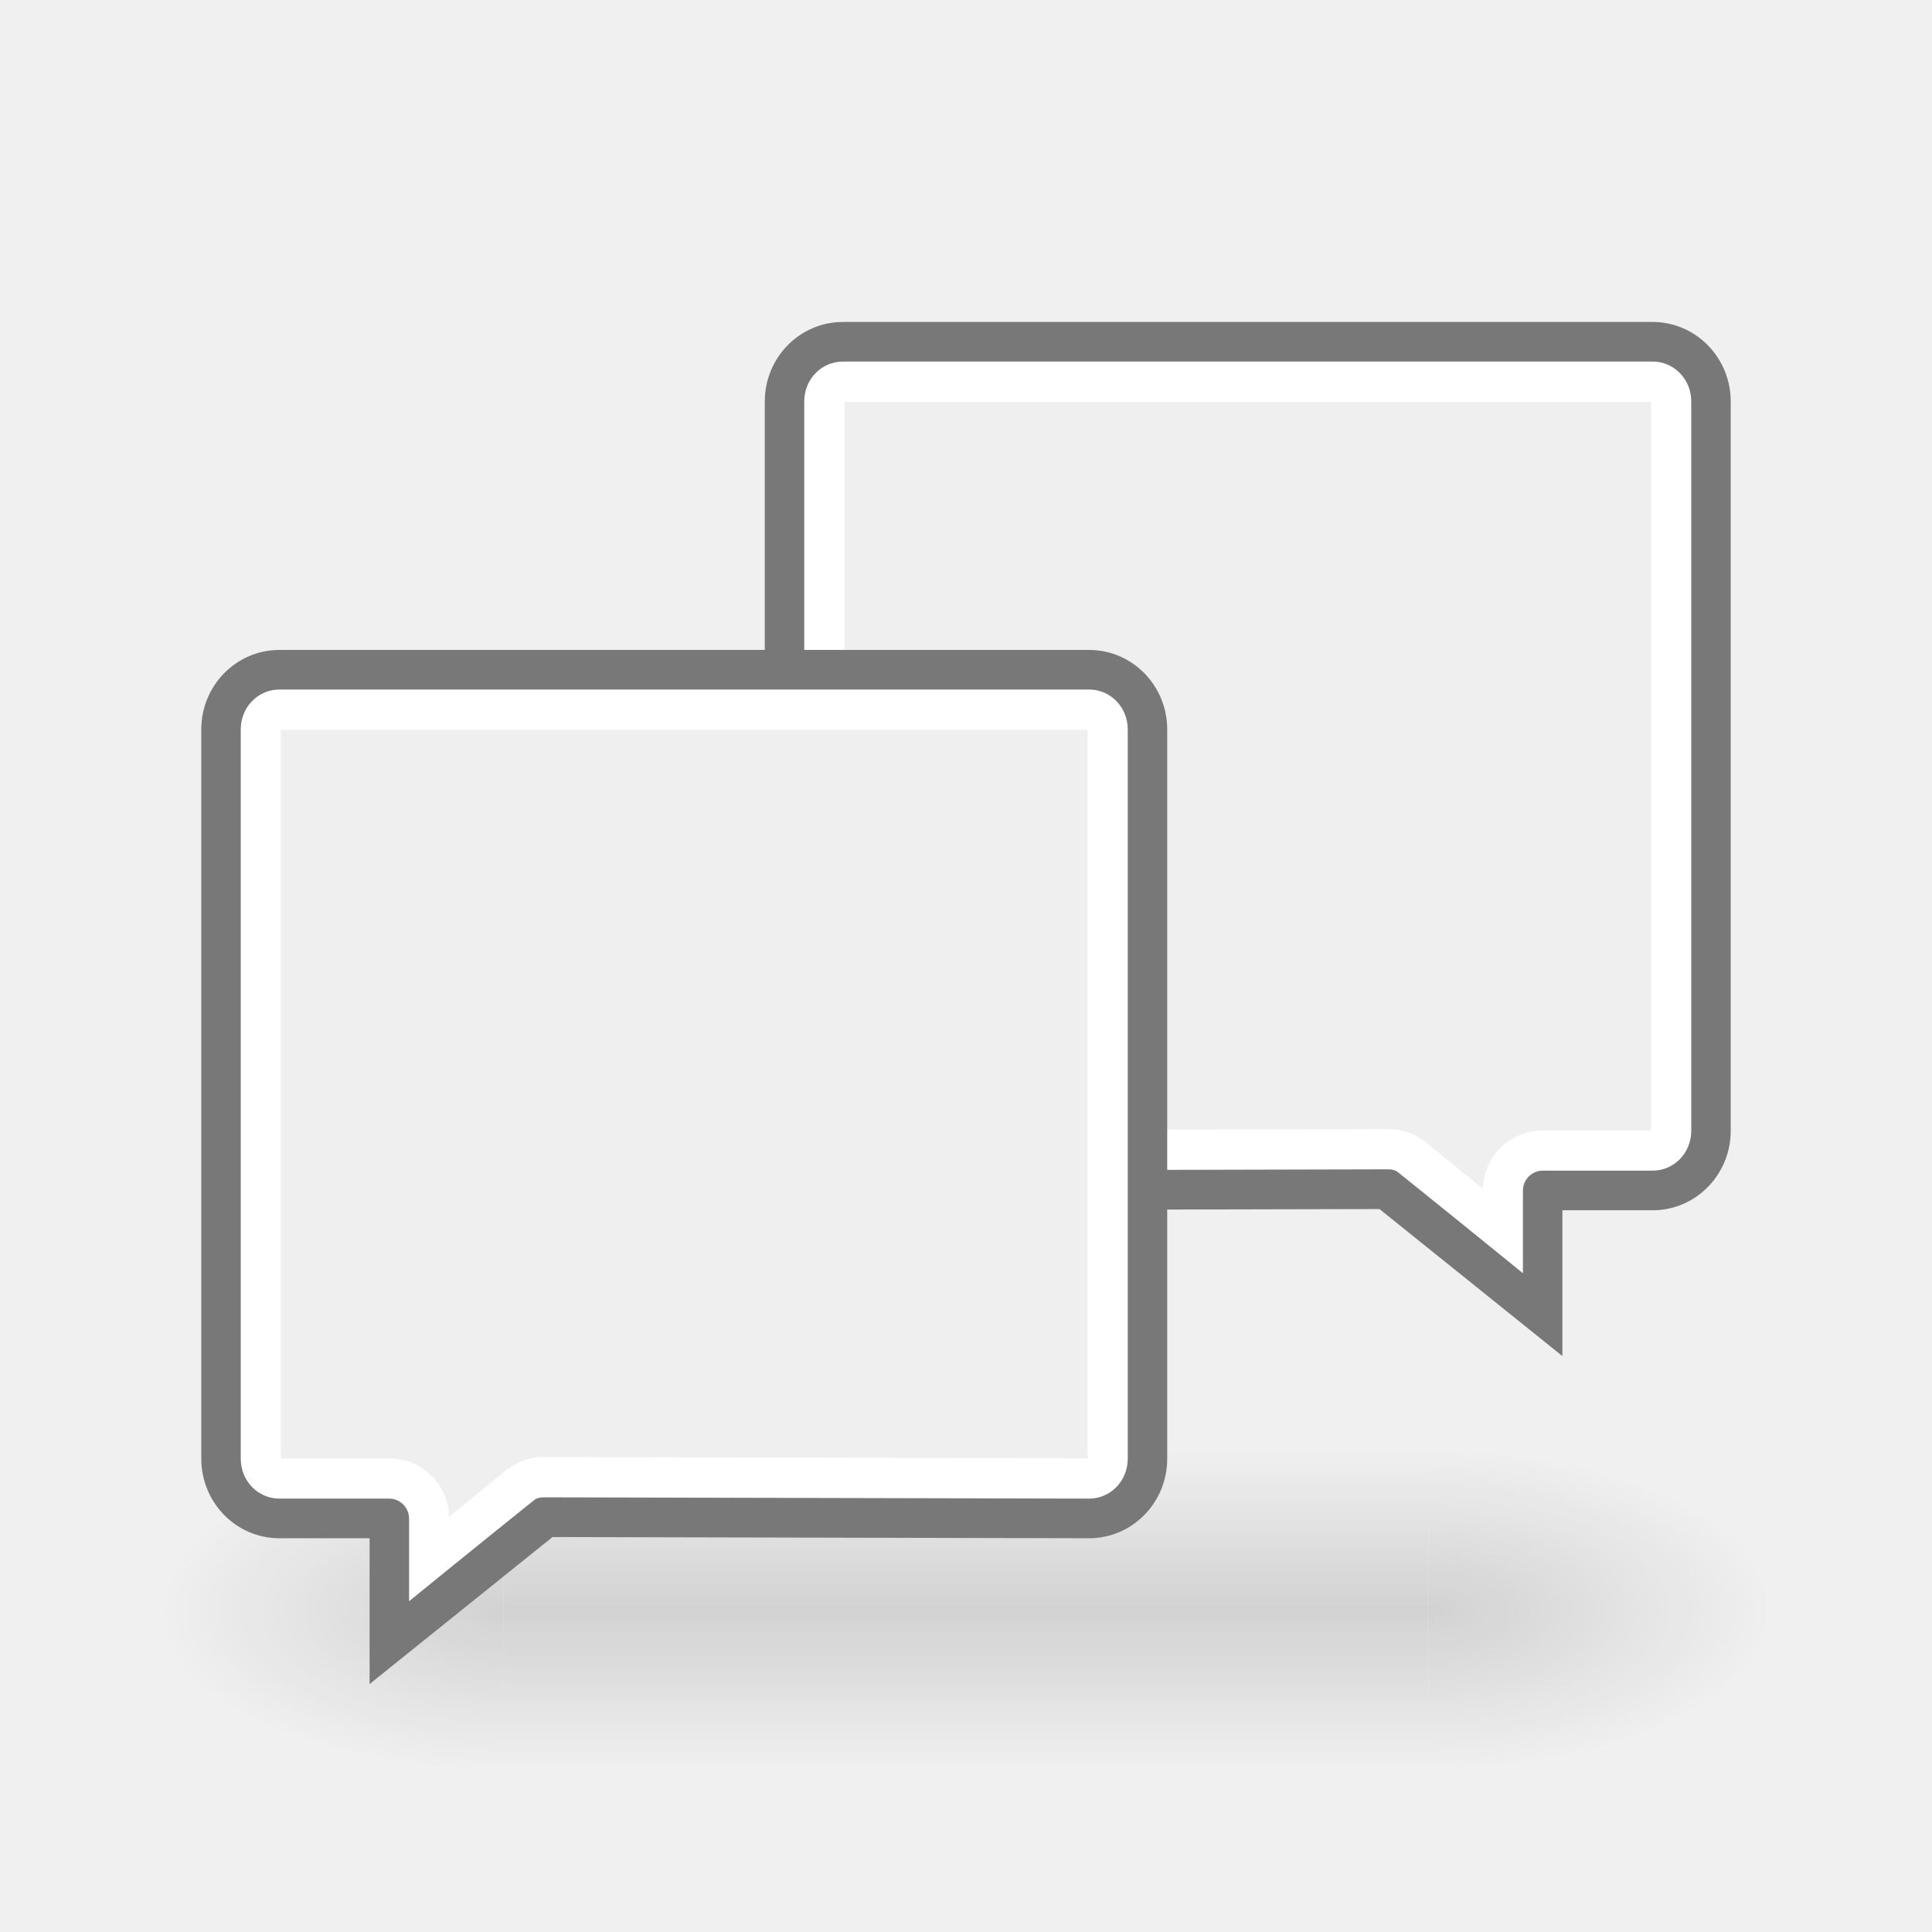
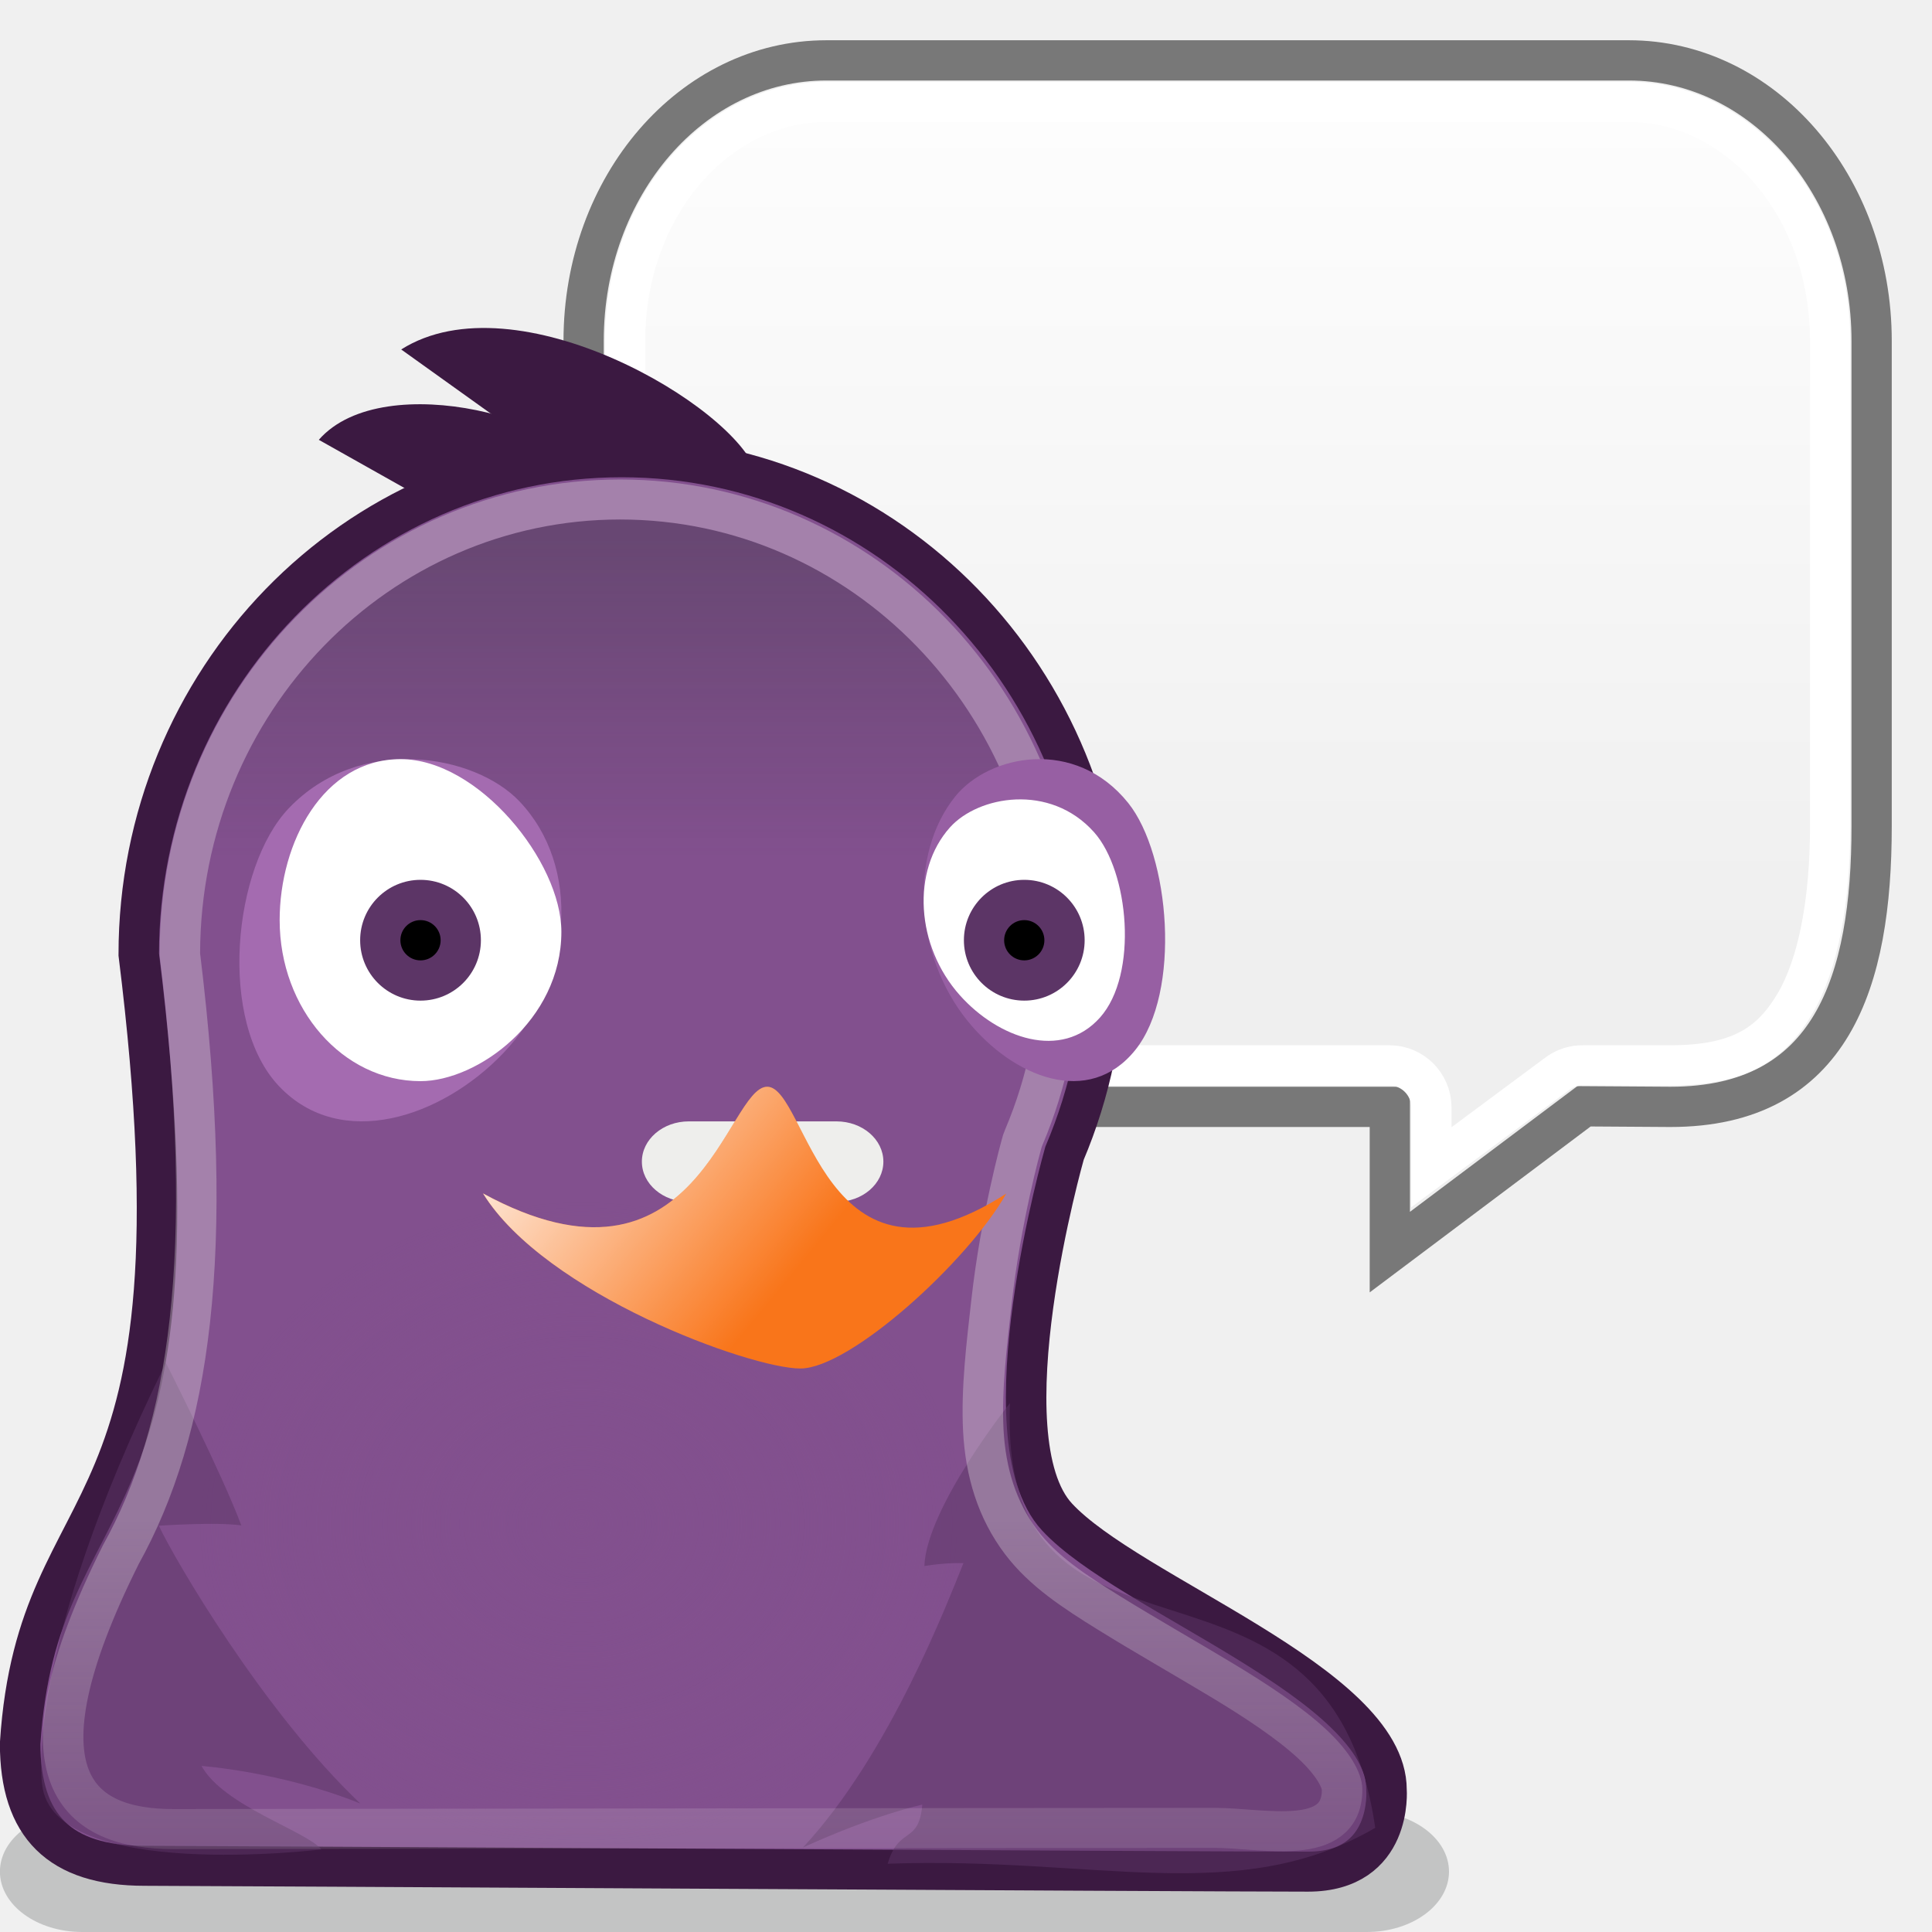
<svg xmlns="http://www.w3.org/2000/svg" xmlns:xlink="http://www.w3.org/1999/xlink" width="48px" height="48px" id="svg4345">
  <defs id="defs4347">
+     <linearGradient id="linearGradient6563">
+       <stop style="stop-color:white;stop-opacity:1;" offset="0" id="stop6565" />
+       <stop style="stop-color:white;stop-opacity:0;" offset="1" id="stop6567" />
+     </linearGradient>
+     <linearGradient id="linearGradient6537">
+       <stop style="stop-color:white;stop-opacity:1;" offset="0" id="stop6539" />
+       <stop style="stop-color:white;stop-opacity:0;" offset="1" id="stop6541" />
+     </linearGradient>
+     <linearGradient id="linearGradient6506">
+       <stop style="stop-color:#eeeeec;stop-opacity:1;" offset="0" id="stop6508" />
+       <stop style="stop-color:#eeeeec;stop-opacity:0;" offset="1" id="stop6510" />
+     </linearGradient>
+     <linearGradient id="linearGradient6493">
+       <stop style="stop-color:#eeeeec;stop-opacity:1;" offset="0" id="stop6495" />
+       <stop style="stop-color:#eeeeec;stop-opacity:0;" offset="1" id="stop6497" />
+     </linearGradient>
+     <linearGradient id="linearGradient5304">
+       <stop style="stop-color:#2e3436;stop-opacity:1;" offset="0" id="stop5306" />
+       <stop style="stop-color:#2e3436;stop-opacity:0;" offset="1" id="stop5308" />
+     </linearGradient>
+     <linearGradient id="linearGradient5280">
+       <stop style="stop-color:#82508e;stop-opacity:1;" offset="0" id="stop5282" />
+       <stop style="stop-color:#82508e;stop-opacity:0;" offset="1" id="stop5284" />
+     </linearGradient>
    <linearGradient id="linearGradient2804">
      <stop style="stop-color:black;stop-opacity:0;" offset="0" id="stop2806" />
      <stop id="stop2812" offset="0.5" style="stop-color:black;stop-opacity:1;" />
      <stop style="stop-color:black;stop-opacity:0;" offset="1" id="stop2808" />
-     </linearGradient>
-     <linearGradient xlink:href="#linearGradient2804" id="linearGradient1516" gradientUnits="userSpaceOnUse" x1="21.875" y1="48.001" x2="21.875" y2="40" />
-     <radialGradient xlink:href="#linearGradient2781" id="radialGradient1514" gradientUnits="userSpaceOnUse" gradientTransform="matrix(2,0,0,0.8,36,8.8)" cx="1" cy="44" fx="1" fy="44" r="5" />
-     <linearGradient id="linearGradient2781">
-       <stop style="stop-color:black;stop-opacity:1;" offset="0" id="stop2783" />
-       <stop style="stop-color:black;stop-opacity:0;" offset="1" id="stop2785" />
-     </linearGradient>
-     <radialGradient xlink:href="#linearGradient2781" id="radialGradient1512" gradientUnits="userSpaceOnUse" gradientTransform="matrix(2,0,0,0.8,-13,-79.2)" cx="1" cy="44" fx="1" fy="44" r="5" />
-     <linearGradient id="linearGradient5235">
-       <stop style="stop-color:#2e3436;stop-opacity:1;" offset="0" id="stop5237" />
-       <stop style="stop-color:#2e3436;stop-opacity:0;" offset="1" id="stop5239" />
    </linearGradient>
    <radialGradient xlink:href="#linearGradient25546" id="radialGradient25572" gradientUnits="userSpaceOnUse" gradientTransform="matrix(1,0,0,0.994693,0,4.16407e-2)" cx="7.884" cy="1.51" fx="7.884" fy="1.51" r="8.488" />
    <radialGradient xlink:href="#linearGradient25546" id="radialGradient25568" gradientUnits="userSpaceOnUse" gradientTransform="matrix(1,0,0,0.994693,0,4.16407e-2)" cx="7.884" cy="0.145" fx="7.884" fy="0.145" r="8.488" />
    <linearGradient id="linearGradient25546">
      <stop style="stop-color:white;stop-opacity:1;" offset="0" id="stop25548" />
      <stop style="stop-color:white;stop-opacity:0;" offset="1" id="stop25550" />
    </linearGradient>
    <radialGradient xlink:href="#linearGradient25546" id="radialGradient25554" cx="7.884" cy="2.624" fx="7.884" fy="2.624" r="8.488" gradientTransform="matrix(1.131317,0,0,1.125313,-1.035262,-0.301139)" gradientUnits="userSpaceOnUse" />
    <linearGradient id="linearGradient3800">
      <stop style="stop-color:#f4d9b1;stop-opacity:1;" offset="0" id="stop3802" />
      <stop style="stop-color:#df9725;stop-opacity:1;" offset="1" id="stop3804" />
    </linearGradient>
-     <linearGradient id="linearGradient3816">
-       <stop style="stop-color:#000000;stop-opacity:1;" offset="0" id="stop3818" />
-       <stop style="stop-color:#000000;stop-opacity:0;" offset="1" id="stop3820" />
-     </linearGradient>
-     <radialGradient xlink:href="#linearGradient3816" id="radialGradient4179" gradientUnits="userSpaceOnUse" cx="31.113" cy="19.009" fx="31.113" fy="19.009" r="8.662" />
-     <radialGradient xlink:href="#linearGradient5235" id="radialGradient5241" cx="23.235" cy="40.689" fx="23.235" fy="40.689" r="16.957" gradientTransform="matrix(1,0,0,0.133183,0,35.2699)" gradientUnits="userSpaceOnUse" />
+     <radialGradient xlink:href="#linearGradient5280" id="radialGradient5286" cx="15.005" cy="39.809" fx="15.005" fy="39.809" r="9.723" gradientTransform="matrix(1,0,0,0.732283,0,10.65742)" gradientUnits="userSpaceOnUse" />
+     <linearGradient xlink:href="#linearGradient5304" id="linearGradient5310" x1="12.606" y1="15.069" x2="12.606" y2="23.044" gradientUnits="userSpaceOnUse" />
+     <linearGradient xlink:href="#linearGradient6493" id="linearGradient6499" x1="3.311" y1="43.5" x2="5.692" y2="43.5" gradientUnits="userSpaceOnUse" />
+     <linearGradient xlink:href="#linearGradient6506" id="linearGradient6512" x1="15.646" y1="39.743" x2="15.646" y2="53.502" gradientUnits="userSpaceOnUse" />
+     <linearGradient xlink:href="#linearGradient6537" id="linearGradient6543" x1="30.5" y1="0.034" x2="30.5" y2="23.559" gradientUnits="userSpaceOnUse" />
+     <linearGradient xlink:href="#linearGradient6563" id="linearGradient6569" x1="-1.684" y1="39.902" x2="5.537" y2="44.272" gradientUnits="userSpaceOnUse" />
+     <linearGradient xlink:href="#linearGradient6563" id="linearGradient6573" gradientUnits="userSpaceOnUse" x1="12.013" y1="38.95" x2="5.537" y2="44.272" />
  </defs>
  <g id="layer1">
-     <g id="g1504" style="opacity:0.127" transform="matrix(0.851064,0,0,0.999995,3.148928,-3.9998)">
-       <rect transform="scale(-1,-1)" y="-48" x="-11" height="8" width="10" id="rect1506" style="opacity:1;color:black;fill:url(#radialGradient1512);fill-opacity:1;fill-rule:nonzero;stroke:none;stroke-width:1;stroke-linecap:square;stroke-linejoin:round;marker:none;marker-start:none;marker-mid:none;marker-end:none;stroke-miterlimit:4;stroke-dasharray:none;stroke-dashoffset:1.2;stroke-opacity:1;visibility:visible;display:inline;overflow:visible" />
-       <rect y="40" x="38" height="8" width="10" id="rect1508" style="opacity:1;color:black;fill:url(#radialGradient1514);fill-opacity:1;fill-rule:nonzero;stroke:none;stroke-width:1;stroke-linecap:square;stroke-linejoin:round;marker:none;marker-start:none;marker-mid:none;marker-end:none;stroke-miterlimit:4;stroke-dasharray:none;stroke-dashoffset:1.2;stroke-opacity:1;visibility:visible;display:inline;overflow:visible" />
-       <rect y="40" x="11" height="8" width="27" id="rect1510" style="opacity:1;color:black;fill:url(#linearGradient1516);fill-opacity:1;fill-rule:nonzero;stroke:none;stroke-width:1;stroke-linecap:square;stroke-linejoin:round;marker:none;marker-start:none;marker-mid:none;marker-end:none;stroke-miterlimit:4;stroke-dasharray:none;stroke-dashoffset:1.2;stroke-opacity:1;visibility:visible;display:inline;overflow:visible" />
-     </g>
-     <path style="opacity:0.528;fill:url(#radialGradient5241);fill-opacity:1;stroke:none;stroke-width:1;stroke-miterlimit:4;stroke-dasharray:none;stroke-opacity:1" id="path4340" d="M 40.192 40.689 A 16.957 2.258 0 1 1  6.278,40.689 A 16.957 2.258 0 1 1  40.192 40.689 z" transform="matrix(1.208941,0,0,1.980928,3.410841,15.87176)" />
-     <path style="opacity:1;fill:#efefef;fill-opacity:1;stroke:#787878;stroke-width:0.955;stroke-miterlimit:4;stroke-dasharray:none;stroke-opacity:1" d="M 2.875,7.5 C 2.121,7.5 1.5,8.127 1.5,8.906 L 1.5,15.719 L 1.5,18.469 L 1.5,26.189 C 1.5,26.969 2.121,27.595 2.875,27.595 L 5.5,27.595 L 5.5,30.533 L 9.202,27.566 L 22.125,27.595 C 22.879,27.595 23.5,26.969 23.5,26.189 L 23.5,18.469 L 23.5,15.719 L 23.5,8.906 C 23.5,8.127 22.879,7.5 22.125,7.5 L 16.156,7.5 L 8.375,7.5 L 2.875,7.5 z " id="path4334" transform="matrix(-1.045455,0,0,1.048433,44.0682,0.636752)" />
-     <path style="opacity:1;fill:none;fill-opacity:1;stroke:white;stroke-width:0.955;stroke-miterlimit:4;stroke-dasharray:none;stroke-opacity:1" id="path4336" d="M 2.875,8.438 C 2.647,8.438 2.438,8.631 2.438,8.906 L 2.438,15.719 L 2.438,18.469 L 2.438,26.188 C 2.438,26.463 2.647,26.656 2.875,26.656 L 5.5,26.656 C 6.015,26.663 6.431,27.079 6.438,27.594 L 6.438,28.562 L 8.594,26.812 C 8.765,26.685 8.974,26.619 9.188,26.625 L 22.125,26.656 C 22.353,26.656 22.562,26.463 22.562,26.188 L 22.562,18.469 L 22.562,15.719 L 22.562,8.906 C 22.562,8.631 22.353,8.438 22.125,8.438 L 16.156,8.438 L 8.375,8.438 L 2.875,8.438 z " transform="matrix(-1.045455,0,0,1.048433,44.0682,0.636752)" />
-     <path transform="matrix(2.539812,0,0,0.410815,-52.0204,75.74948)" style="opacity:1;color:black;fill:url(#radialGradient4179);fill-opacity:1;fill-rule:evenodd;stroke:none;stroke-width:1px;stroke-linecap:round;stroke-linejoin:round;marker:none;marker-start:none;marker-mid:none;marker-end:none;stroke-miterlimit:4;stroke-dasharray:none;stroke-dashoffset:0;stroke-opacity:1;visibility:visible;display:inline;overflow:visible" id="path4306" d="M 39.775 19.009 A 8.662 8.662 0 1 1  22.451,19.009 A 8.662 8.662 0 1 1  39.775 19.009 z" />
-     <path style="opacity:1;fill:#efefef;fill-opacity:1;stroke:#787878;stroke-width:0.955;stroke-miterlimit:4;stroke-dasharray:none;stroke-opacity:1" d="M 2.875,7.5 C 2.121,7.5 1.5,8.127 1.5,8.906 L 1.5,15.719 L 1.5,18.469 L 1.5,26.189 C 1.5,26.969 2.121,27.595 2.875,27.595 L 5.5,27.595 L 5.5,30.533 L 9.202,27.566 L 22.125,27.595 C 22.879,27.595 23.5,26.969 23.5,26.189 L 23.5,18.469 L 23.5,15.719 L 23.5,8.906 C 23.5,8.127 22.879,7.5 22.125,7.5 L 16.156,7.5 L 8.375,7.5 L 2.875,7.5 z " id="rect1326" transform="matrix(1.045455,0,0,1.048433,3.931818,8.785079)" />
-     <path style="opacity:1;fill:none;fill-opacity:1;stroke:white;stroke-width:0.955;stroke-miterlimit:4;stroke-dasharray:none;stroke-opacity:1" id="path5034" d="M 2.875,8.438 C 2.647,8.438 2.438,8.631 2.438,8.906 L 2.438,15.719 L 2.438,18.469 L 2.438,26.188 C 2.438,26.463 2.647,26.656 2.875,26.656 L 5.5,26.656 C 6.015,26.663 6.431,27.079 6.438,27.594 L 6.438,28.562 L 8.594,26.812 C 8.765,26.685 8.974,26.619 9.188,26.625 L 22.125,26.656 C 22.353,26.656 22.562,26.463 22.562,26.188 L 22.562,18.469 L 22.562,15.719 L 22.562,8.906 C 22.562,8.631 22.353,8.438 22.125,8.438 L 16.156,8.438 L 8.375,8.438 L 2.875,8.438 z " transform="matrix(1.045455,0,0,1.048433,3.931818,8.785079)" />
+     <rect style="opacity:0.231;fill:#2e3436;fill-opacity:1;stroke:none;stroke-width:1;stroke-miterlimit:4;stroke-dasharray:none;stroke-opacity:1" id="rect6514" width="5.022" height="5.225" x="42.978" y="44" rx="0.285" ry="2.613" transform="matrix(7.168827,0,0,0.574134,-308.1037,19.73808)" />
+     <path style="fill:none;fill-opacity:1;stroke:white;stroke-width:1;stroke-miterlimit:4;stroke-opacity:1" id="path6504" d="M 20.531,2.5 C 17.818,2.5 15.5,5.079 15.5,8.469 L 15.5,20.531 C 15.5,23.921 17.818,26.5 20.531,26.5 L 34.531,26.5 C 35.082,26.503 35.528,26.949 35.531,27.5 L 35.531,29.094 L 38.75,26.688 C 38.923,26.564 39.131,26.498 39.344,26.5 L 41.5,26.5 C 43.246,26.5 44.035,25.932 44.625,24.938 C 45.215,23.943 45.5,22.371 45.5,20.531 L 45.5,8.469 C 45.5,5.079 43.182,2.5 40.469,2.5 L 20.531,2.5 z " />
+     <path style="fill:#efefef;fill-opacity:1;stroke:#787878;stroke-width:1;stroke-miterlimit:4;stroke-opacity:1" d="M 20.531,1.5 C 17.193,1.5 14.5,4.611 14.5,8.469 L 14.5,20.531 C 14.5,24.389 17.193,27.5 20.531,27.5 L 34.53,27.5 L 34.53,31.108 L 39.354,27.486 L 41.5,27.5 C 45.513,27.5 46.5,24.383 46.5,20.531 L 46.5,8.469 C 46.5,4.611 43.807,1.5 40.469,1.5 L 20.531,1.5 z " id="rect5498" />
+     <path style="fill:url(#linearGradient6543);fill-opacity:1.0;stroke:white;stroke-width:1;stroke-miterlimit:4;stroke-opacity:1" id="path6535" d="M 20.531,2.531 C 17.842,2.531 15.531,5.097 15.531,8.469 L 15.531,20.531 C 15.531,23.903 17.842,26.469 20.531,26.469 L 34.531,26.469 C 35.098,26.476 35.555,26.934 35.562,27.5 L 35.562,29 L 38.719,26.656 C 38.902,26.529 39.121,26.463 39.344,26.469 L 41.5,26.469 C 43.236,26.469 44.01,25.922 44.594,24.938 C 45.178,23.953 45.469,22.368 45.469,20.531 L 45.469,8.469 C 45.469,5.097 43.158,2.531 40.469,2.531 L 20.531,2.531 z " />
+     <path style="opacity:1;fill:#82508e;fill-opacity:1;stroke:#3b1941;stroke-width:1.006;stroke-miterlimit:4;stroke-dasharray:none;stroke-opacity:1" d="M 15,13 C 8.376,13 3,18.6 3,25.5 C 4.846,40.483 0.493,38.484 0.053,45.338 C 0.053,47.422 1.038,48.413 3.145,48.413 C 4.332,48.413 29.36,48.56 32.051,48.56 C 34.165,48.56 34,46.5 34,46.5 C 34,43.835 27.598,41.598 25.813,39.642 C 23.985,37.641 26,30.5 26,30.5 C 26.641,28.97 27,27.275 27,25.5 C 27,18.6 21.624,13 15,13 z " id="path5176" transform="matrix(1,0,0,0.988192,0.447354,-1.486208)" />
+     <path style="opacity:1;fill:url(#radialGradient5286);fill-opacity:1;stroke:none;stroke-width:1;stroke-miterlimit:4;stroke-dasharray:none;stroke-opacity:1" id="path5273" d="M 24.727 39.809 A 9.723 7.12 0 1 1  5.282,39.809 A 9.723 7.12 0 1 1  24.727 39.809 z" transform="matrix(0.977113,0,0,1.123653,-0.214066,-6.870732)" />
+     <path style="opacity:0.515;fill:#5c3466;fill-opacity:1;stroke:none;stroke-width:1;stroke-miterlimit:4;stroke-opacity:1" d="M -42.834,47.629 C -42.834,47.629 -43.267,44.688 -40.223,37.951 C -40.223,37.951 -39.031,40.51 -38.632,41.679 C -39.154,41.596 -40.372,41.686 -40.372,41.686 C -40.038,42.463 -38.164,45.952 -36.121,48.058 C -37.78,47.329 -39.471,47.196 -39.471,47.196 C -39.01,48.112 -37.25,48.692 -36.944,49.111 C -36.944,49.111 -42.597,49.864 -42.834,47.629 z " id="rect5312" transform="matrix(1.177457,0,0,1.083194,51.48278,-7.248017)" />
+     <path style="opacity:0.515;fill:#5c3466;fill-opacity:1;stroke:none;stroke-width:1;stroke-miterlimit:4;stroke-opacity:1" d="M -49.442,47.415 C -48.365,40.274 -40.69,44.766 -40.961,37.951 C -40.961,37.951 -39.025,40.28 -38.974,41.581 C -39.496,41.499 -39.882,41.516 -39.882,41.516 C -39.548,42.294 -38.197,45.748 -36.154,47.854 C -37.814,47.125 -38.926,46.898 -38.926,46.898 C -38.848,47.795 -38.376,47.369 -38.123,48.215 C -42.942,48.047 -46.253,49.196 -49.442,47.415 z " id="path5317" transform="matrix(-1.070093,0,0,1.114946,-18.74027,-7.453016)" />
+     <path transform="matrix(1,0,0,0.988192,0.40625,-1.486208)" style="opacity:0.31;fill:url(#linearGradient5310);fill-opacity:1;stroke:url(#linearGradient6512);stroke-width:1.006;stroke-miterlimit:4;stroke-opacity:1" d="M 15,14.062 C 8.988,14.062 4.079,19.138 4.062,25.469 C 4.062,25.479 4.062,25.489 4.062,25.5 C 4.974,33.021 4.306,37.47 2.594,40.594 C -0.198,46.245 1.561,47.49 3.903,47.49 C 5.84,47.49 23.958,47.46 29.784,47.46 C 30.951,47.46 32.938,47.965 32.938,46.5 C 32.938,46.278 32.738,45.861 32.188,45.344 C 31.637,44.826 30.814,44.27 29.906,43.719 C 28.998,43.167 28.028,42.609 27.156,42.062 C 26.284,41.516 25.512,41.006 24.969,40.281 C 24.359,39.467 24.079,38.51 24.024,37.469 C 23.97,36.427 24.108,35.31 24.225,34.25 C 24.458,32.13 24.969,30.281 24.969,30.281 C 24.984,30.217 25.005,30.154 25.031,30.094 C 25.619,28.692 25.938,27.131 25.938,25.5 C 25.938,19.154 21.022,14.062 15,14.062 z " id="path5241" />
+     <path transform="matrix(-1.162197,-1.219912,1.095788,-1.150206,-4.404363,64.58016)" style="opacity:1;fill:#a46bb0;fill-opacity:1;stroke:none;stroke-width:1;stroke-miterlimit:4;stroke-opacity:1" d="M 13.257,24.626 C 13.257,26.227 11.828,27.317 10.864,27.317 C 9.543,27.317 8.471,26.017 8.471,24.416 C 8.471,23.024 9.206,21.515 10.527,21.515 C 11.848,21.515 13.257,23.361 13.257,24.626 z " id="path5160" />
+     <path transform="matrix(1.46245,0,0,1.378883,-5.440518,-10.80605)" style="opacity:1;fill:white;fill-opacity:1;stroke:none;stroke-width:1;stroke-miterlimit:4;stroke-opacity:1" d="M 13.257,24.626 C 13.257,26.227 11.828,27.317 10.864,27.317 C 9.543,27.317 8.471,26.017 8.471,24.416 C 8.471,23.024 9.206,21.515 10.527,21.515 C 11.848,21.515 13.257,23.361 13.257,24.626 z " id="path5157" />
+     <path style="opacity:1;fill:#5c3566;fill-opacity:1;stroke:none;stroke-width:1;stroke-miterlimit:4;stroke-dasharray:none;stroke-opacity:1" id="path5162" d="M 11.411 24.312 A 1.241 1.295 0 1 1  8.929,24.312 A 1.241 1.295 0 1 1  11.411 24.312 z" transform="matrix(1.208632,0,0,1.158617,-1.844007,-4.808565)" />
+     <path style="opacity:1;fill:black;fill-opacity:1;stroke:none;stroke-width:1;stroke-miterlimit:4;stroke-dasharray:none;stroke-opacity:1" id="path5164" d="M 11.411 24.312 A 1.241 1.295 0 1 1  8.929,24.312 A 1.241 1.295 0 1 1  11.411 24.312 z" transform="matrix(0.402878,0,0,0.386209,6.350228,13.9706)" />
+     <path transform="matrix(0.871648,-1.084366,-0.821841,-1.022405,36.71113,59.50016)" style="opacity:1;fill:#975fa3;fill-opacity:1;stroke:none;stroke-width:1;stroke-miterlimit:4;stroke-opacity:1" d="M 13.257,24.626 C 13.257,26.227 11.828,27.317 10.864,27.317 C 9.543,27.317 8.471,26.017 8.471,24.416 C 8.471,23.024 9.206,21.515 10.527,21.515 C 11.848,21.515 13.257,23.361 13.257,24.626 z " id="path5167" />
+     <path transform="matrix(0.726374,-0.813272,-0.684868,-0.766801,34.41717,50.34012)" style="opacity:1;fill:white;fill-opacity:1;stroke:none;stroke-width:1;stroke-miterlimit:4;stroke-opacity:1" d="M 13.257,24.626 C 13.257,26.227 11.828,27.317 10.864,27.317 C 9.543,27.317 8.471,26.017 8.471,24.416 C 8.471,23.024 9.206,21.515 10.527,21.515 C 11.848,21.515 13.257,23.361 13.257,24.626 z " id="path5169" />
+     <path style="opacity:1;fill:#5c3566;fill-opacity:1;stroke:none;stroke-width:1;stroke-miterlimit:4;stroke-dasharray:none;stroke-opacity:1" id="path5171" d="M 11.411 24.312 A 1.241 1.295 0 1 1  8.929,24.312 A 1.241 1.295 0 1 1  11.411 24.312 z" transform="matrix(1.208632,0,0,1.158617,13.15599,-4.808572)" />
+     <path style="opacity:1;fill:black;fill-opacity:1;stroke:none;stroke-width:1;stroke-miterlimit:4;stroke-dasharray:none;stroke-opacity:1" id="path5173" d="M 11.411 24.312 A 1.241 1.295 0 1 1  8.929,24.312 A 1.241 1.295 0 1 1  11.411 24.312 z" transform="matrix(0.402878,0,0,0.386209,21.35023,13.9706)" />
+     <rect style="opacity:1;fill:#eeeeec;fill-opacity:1;stroke:none;stroke-width:1;stroke-miterlimit:4;stroke-dasharray:none;stroke-opacity:1" id="rect5215" width="5.607" height="2.179" x="16" y="27" transform="matrix(1.070064,0,0,0.918028,-1.173674,3.073548)" rx="1.089" ry="1.089" />
+     <path transform="matrix(1.180326,0,0,0.867993,13.1795,-6.80859)" style="fill:#f9751a;fill-opacity:1;stroke:none;stroke-width:1.028;stroke-miterlimit:4;stroke-opacity:1" d="M -0.999,42.004 C 3.519,45.348 4.128,38.95 4.983,38.95 C 5.826,38.95 6.172,45.376 10.015,42.008 C 9.207,43.955 6.727,47.015 5.681,47.015 C 4.623,47.015 0.312,44.881 -0.999,42.004 z " id="rect5187" />
+     <path transform="matrix(1.236264,0,0,0.549587,-6.482886,4.775206)" style="fill:#3b1941;fill-opacity:1;stroke:none;stroke-width:1;stroke-miterlimit:4;stroke-opacity:1" d="M 11.651,11.194 C 12.964,7.815 17,10.434 17,12.892 L 13.738,13.835 L 11.651,11.194 z " id="path5192" />
+     <path transform="matrix(1.50247,0,0,1,-7.59464,-1.139701)" style="fill:#3b1941;fill-opacity:1;stroke:none;stroke-width:1;stroke-miterlimit:4;stroke-opacity:1" d="M 11.689,9.822 C 13.591,8.016 17.22,11.235 17.565,12.892 L 14.543,12.892 L 11.689,9.822 z " id="rect5189" />
+     <path transform="matrix(1.180326,0,0,0.867993,13.1795,-6.80859)" style="fill:url(#linearGradient6569);fill-opacity:1.0;stroke:none;stroke-width:1.028;stroke-miterlimit:4;stroke-opacity:1" d="M -0.999,42.004 C 3.519,45.348 4.128,38.95 4.983,38.95 C 5.826,38.95 6.172,45.376 10.015,42.008 C 9.207,43.955 6.727,47.015 5.681,47.015 C 4.623,47.015 0.312,44.881 -0.999,42.004 z " id="path6561" />
  </g>
</svg>
